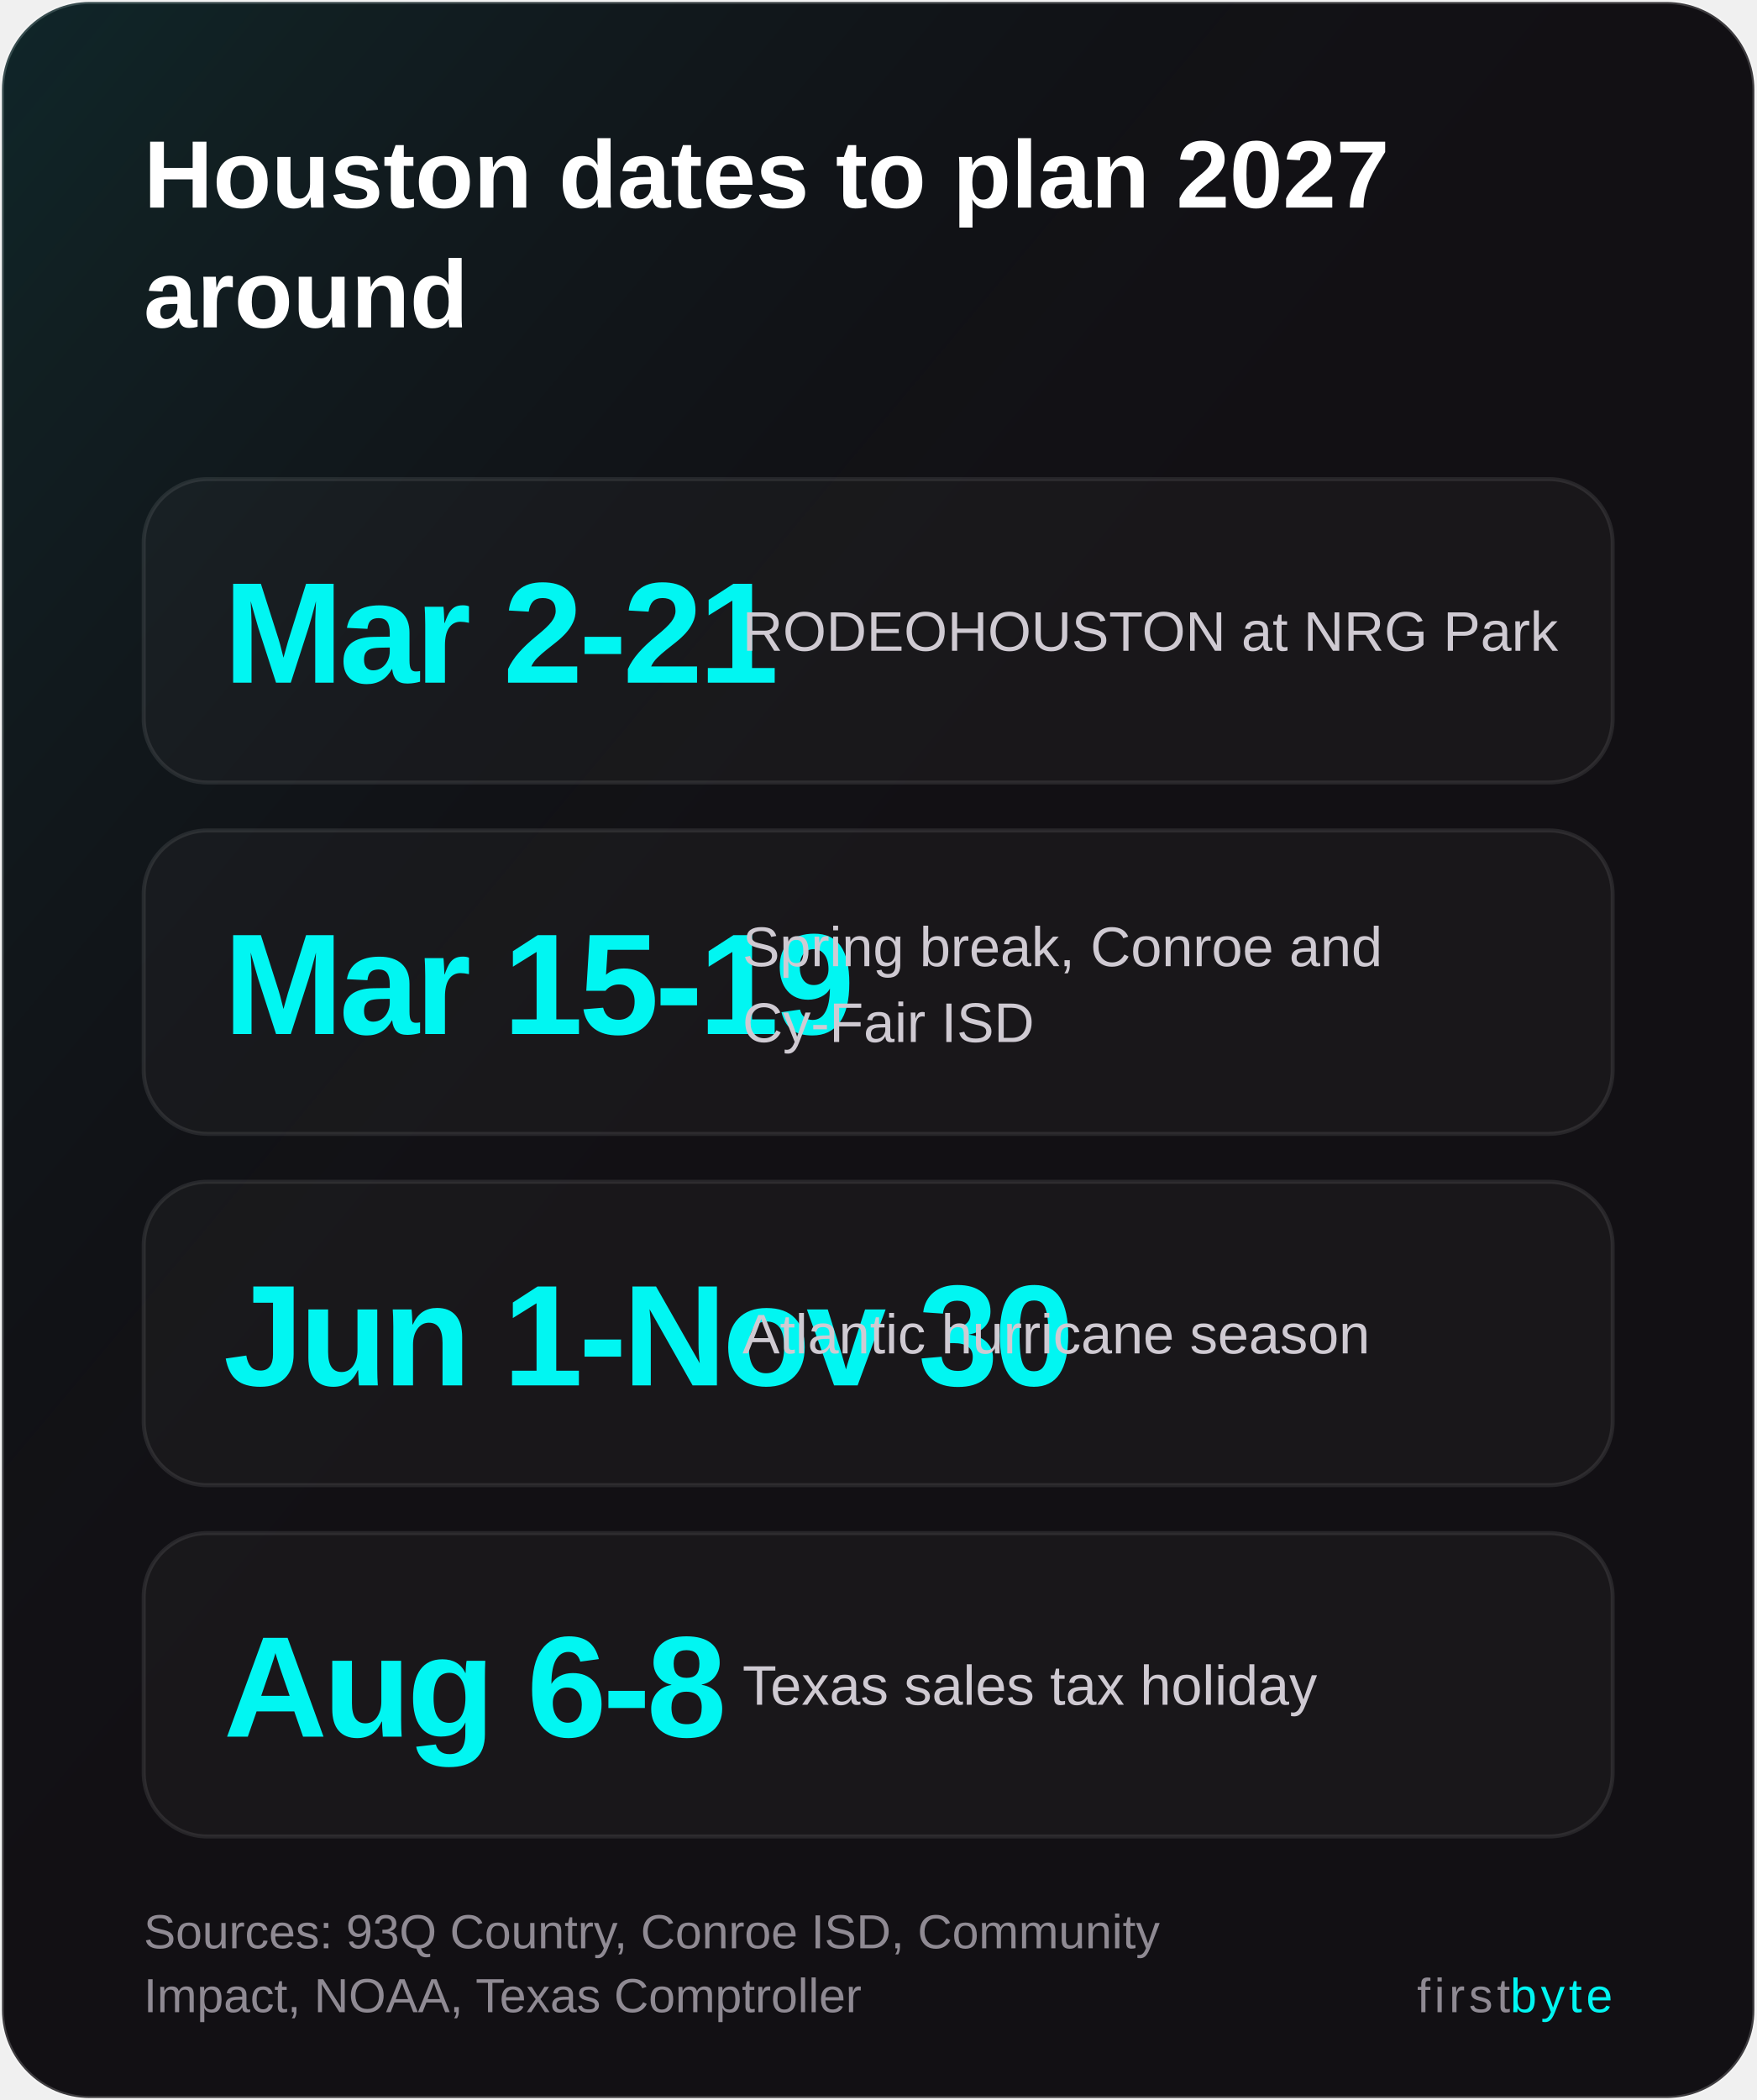
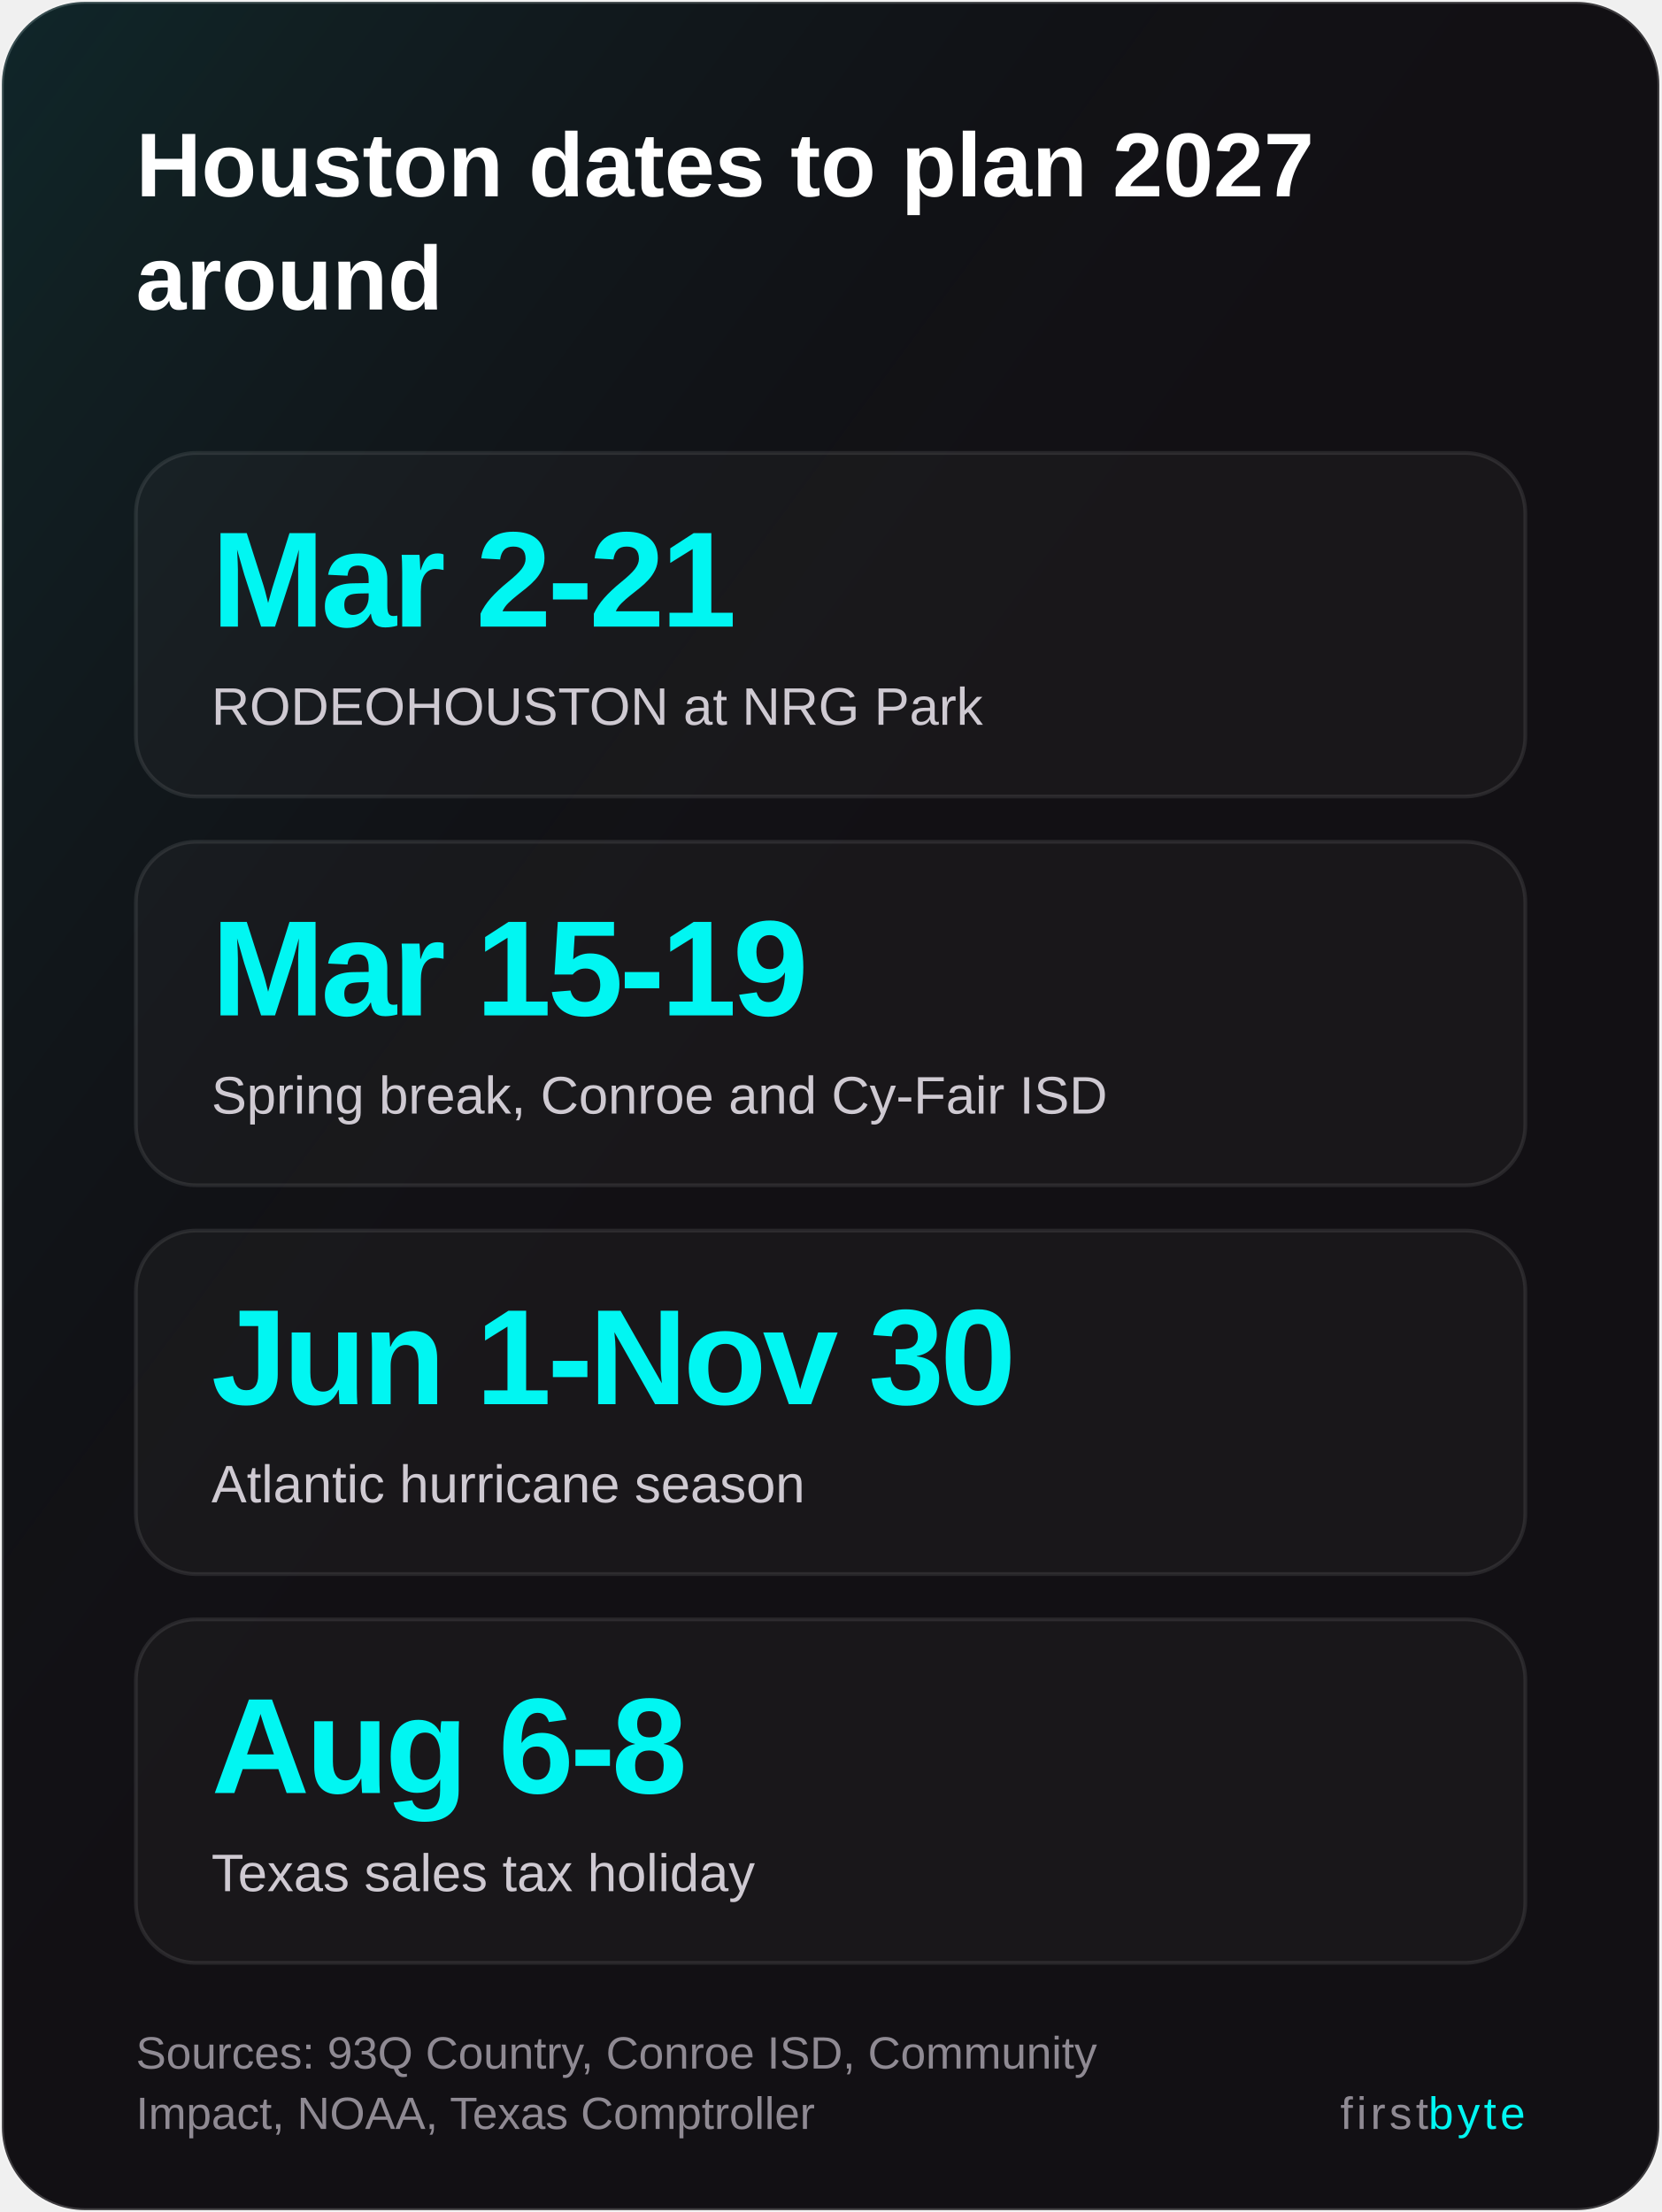
- <svg xmlns="http://www.w3.org/2000/svg" viewBox="0 0 440 526" width="440" height="526" role="img" aria-labelledby="t221271">
+ <svg xmlns="http://www.w3.org/2000/svg" viewBox="0 0 440 586" width="440" height="586" role="img" aria-labelledby="t159218">
  <defs>
-     <linearGradient id="g221271" x1="0" y1="0" x2="1" y2="1">
+     <linearGradient id="g159218" x1="0" y1="0" x2="1" y2="1">
      <stop offset="0" stop-color="#01f6f2" stop-opacity=".10" />
      <stop offset=".5" stop-color="#121014" stop-opacity="0" />
    </linearGradient>
-     <linearGradient id="bar221271" x1="0" y1="0" x2="1" y2="0">
+     <linearGradient id="bar159218" x1="0" y1="0" x2="1" y2="0">
      <stop offset="0" stop-color="#01f6f2" />
      <stop offset="1" stop-color="#3ad7ff" />
    </linearGradient>
  </defs>
-   <rect x=".5" y=".5" width="439" height="525" rx="22" fill="#121014" stroke="rgba(255,255,255,.18)" />
-   <rect x=".5" y=".5" width="439" height="525" rx="22" fill="url(#g221271)" />
+   <rect x=".5" y=".5" width="439" height="585" rx="22" fill="#121014" stroke="rgba(255,255,255,.18)" />
+   <rect x=".5" y=".5" width="439" height="585" rx="22" fill="url(#g159218)" />
  <text x="36" y="52" fill="#ffffff" font-family="'Funnel Display', Figtree, 'Helvetica Neue', Arial, sans-serif" font-size="24" font-weight="600">
    <tspan x="36" dy="0">Houston dates to plan 2027</tspan>
    <tspan x="36" dy="30">around</tspan>
  </text>
-   <rect x="36" y="120" width="368" height="76" rx="16" fill="rgba(255,255,255,.03)" stroke="rgba(255,255,255,.09)" />
-   <text x="56" y="171" fill="#01f6f2" font-family="'Funnel Display', Figtree, 'Helvetica Neue', Arial, sans-serif" font-size="36" font-weight="600" letter-spacing="-1">Mar 2-21</text>
-   <text x="186" y="163" fill="#cfcad2" font-family="Figtree, 'Helvetica Neue', Arial, sans-serif" font-size="14">
-     <tspan x="186" dy="0">RODEOHOUSTON at NRG Park</tspan>
+   <rect x="36" y="120" width="368" height="91" rx="16" fill="rgba(255,255,255,.03)" stroke="rgba(255,255,255,.09)" />
+   <text x="56" y="166" fill="#01f6f2" font-family="'Funnel Display', Figtree, 'Helvetica Neue', Arial, sans-serif" font-size="36" font-weight="600" letter-spacing="-1">Mar 2-21</text>
+   <text x="56" y="192" fill="#cfcad2" font-family="Figtree, 'Helvetica Neue', Arial, sans-serif" font-size="14">
+     <tspan x="56" dy="0">RODEOHOUSTON at NRG Park</tspan>
  </text>
-   <rect x="36" y="208" width="368" height="76" rx="16" fill="rgba(255,255,255,.03)" stroke="rgba(255,255,255,.09)" />
-   <text x="56" y="259" fill="#01f6f2" font-family="'Funnel Display', Figtree, 'Helvetica Neue', Arial, sans-serif" font-size="36" font-weight="600" letter-spacing="-1">Mar 15-19</text>
-   <text x="186" y="242" fill="#cfcad2" font-family="Figtree, 'Helvetica Neue', Arial, sans-serif" font-size="14">
-     <tspan x="186" dy="0">Spring break, Conroe and</tspan>
-     <tspan x="186" dy="19">Cy-Fair ISD</tspan>
+   <rect x="36" y="223" width="368" height="91" rx="16" fill="rgba(255,255,255,.03)" stroke="rgba(255,255,255,.09)" />
+   <text x="56" y="269" fill="#01f6f2" font-family="'Funnel Display', Figtree, 'Helvetica Neue', Arial, sans-serif" font-size="36" font-weight="600" letter-spacing="-1">Mar 15-19</text>
+   <text x="56" y="295" fill="#cfcad2" font-family="Figtree, 'Helvetica Neue', Arial, sans-serif" font-size="14">
+     <tspan x="56" dy="0">Spring break, Conroe and Cy-Fair ISD</tspan>
  </text>
-   <rect x="36" y="296" width="368" height="76" rx="16" fill="rgba(255,255,255,.03)" stroke="rgba(255,255,255,.09)" />
-   <text x="56" y="347" fill="#01f6f2" font-family="'Funnel Display', Figtree, 'Helvetica Neue', Arial, sans-serif" font-size="36" font-weight="600" letter-spacing="-1">Jun 1-Nov 30</text>
-   <text x="186" y="339" fill="#cfcad2" font-family="Figtree, 'Helvetica Neue', Arial, sans-serif" font-size="14">
-     <tspan x="186" dy="0">Atlantic hurricane season</tspan>
+   <rect x="36" y="326" width="368" height="91" rx="16" fill="rgba(255,255,255,.03)" stroke="rgba(255,255,255,.09)" />
+   <text x="56" y="372" fill="#01f6f2" font-family="'Funnel Display', Figtree, 'Helvetica Neue', Arial, sans-serif" font-size="36" font-weight="600" letter-spacing="-1">Jun 1-Nov 30</text>
+   <text x="56" y="398" fill="#cfcad2" font-family="Figtree, 'Helvetica Neue', Arial, sans-serif" font-size="14">
+     <tspan x="56" dy="0">Atlantic hurricane season</tspan>
  </text>
-   <rect x="36" y="384" width="368" height="76" rx="16" fill="rgba(255,255,255,.03)" stroke="rgba(255,255,255,.09)" />
-   <text x="56" y="435" fill="#01f6f2" font-family="'Funnel Display', Figtree, 'Helvetica Neue', Arial, sans-serif" font-size="36" font-weight="600" letter-spacing="-1">Aug 6-8</text>
-   <text x="186" y="427" fill="#cfcad2" font-family="Figtree, 'Helvetica Neue', Arial, sans-serif" font-size="14">
-     <tspan x="186" dy="0">Texas sales tax holiday</tspan>
+   <rect x="36" y="429" width="368" height="91" rx="16" fill="rgba(255,255,255,.03)" stroke="rgba(255,255,255,.09)" />
+   <text x="56" y="475" fill="#01f6f2" font-family="'Funnel Display', Figtree, 'Helvetica Neue', Arial, sans-serif" font-size="36" font-weight="600" letter-spacing="-1">Aug 6-8</text>
+   <text x="56" y="501" fill="#cfcad2" font-family="Figtree, 'Helvetica Neue', Arial, sans-serif" font-size="14">
+     <tspan x="56" dy="0">Texas sales tax holiday</tspan>
  </text>
-   <text x="36" y="488" fill="#8f8a93" font-family="Figtree, 'Helvetica Neue', Arial, sans-serif" font-size="12">
+   <text x="36" y="548" fill="#8f8a93" font-family="Figtree, 'Helvetica Neue', Arial, sans-serif" font-size="12">
    <tspan x="36" dy="0">Sources: 93Q Country, Conroe ISD, Community</tspan>
    <tspan x="36" dy="16">Impact, NOAA, Texas Comptroller</tspan>
  </text>
-   <text x="404" y="504" text-anchor="end" fill="#8f8a93" font-family="'Funnel Display', Figtree, 'Helvetica Neue', Arial, sans-serif" font-size="12" letter-spacing="1">first<tspan fill="#01f6f2">byte</tspan>
+   <text x="404" y="564" text-anchor="end" fill="#8f8a93" font-family="'Funnel Display', Figtree, 'Helvetica Neue', Arial, sans-serif" font-size="12" letter-spacing="1">first<tspan fill="#01f6f2">byte</tspan>
  </text>
</svg>
